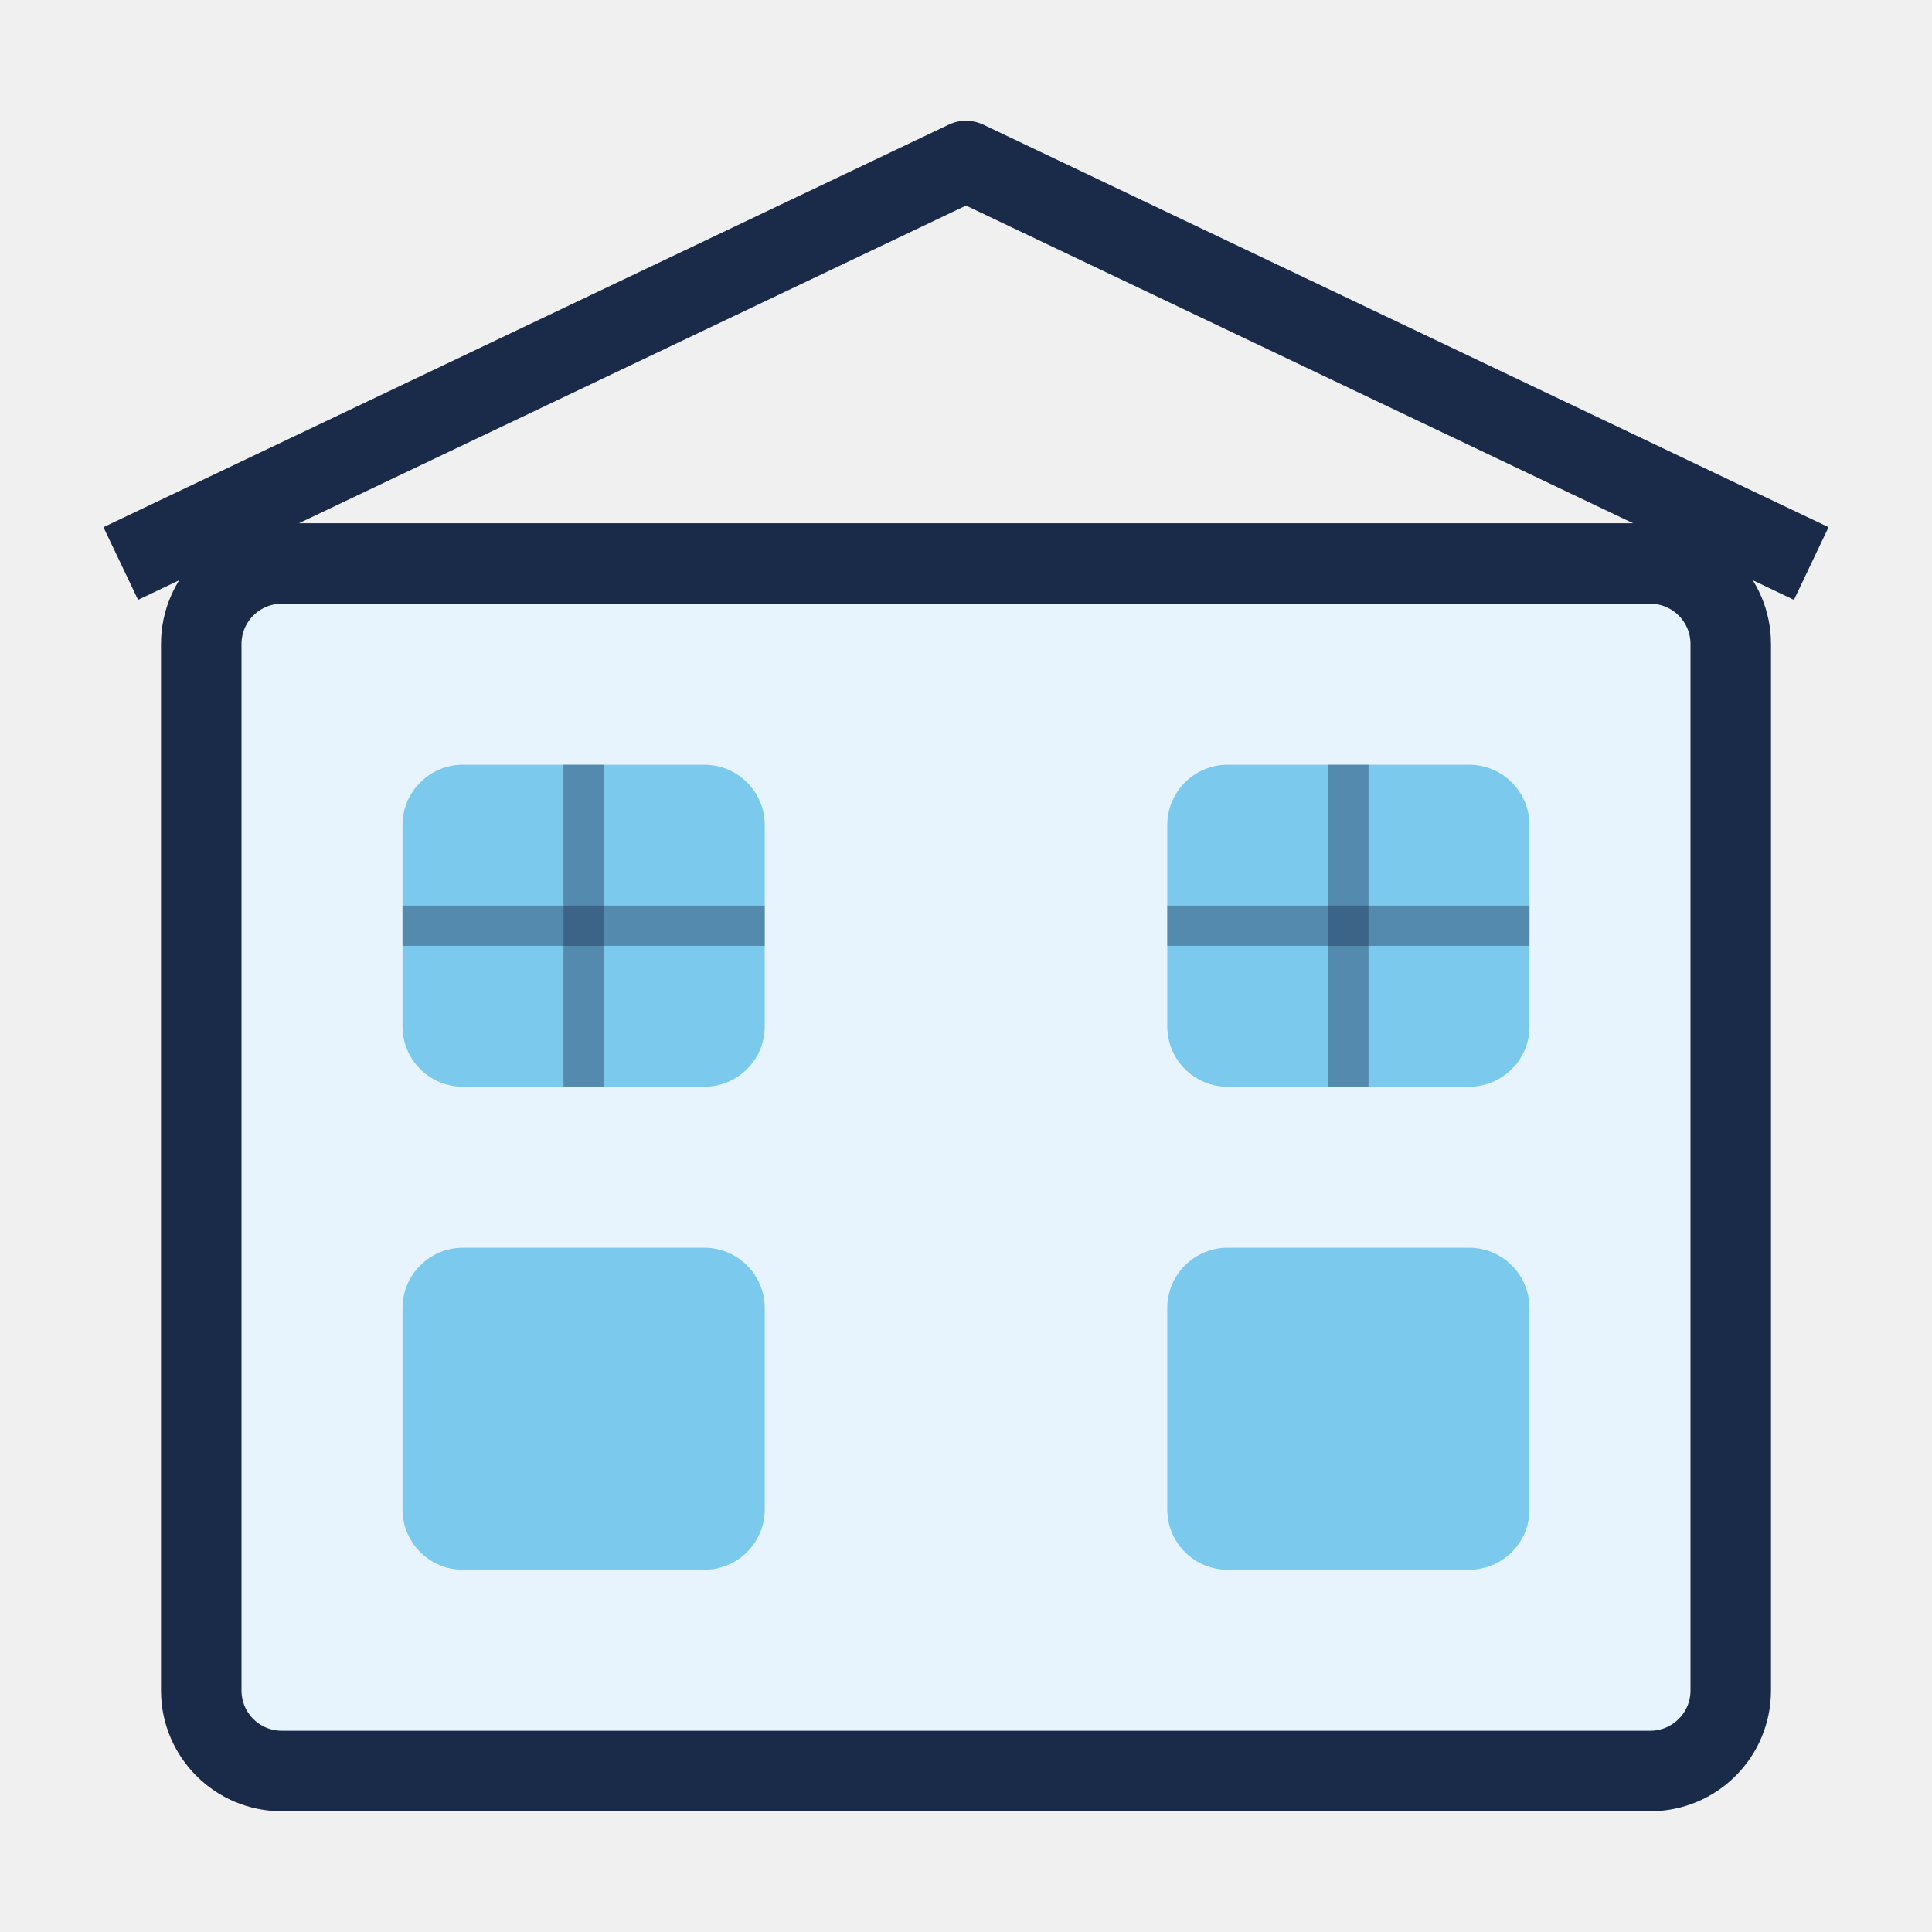
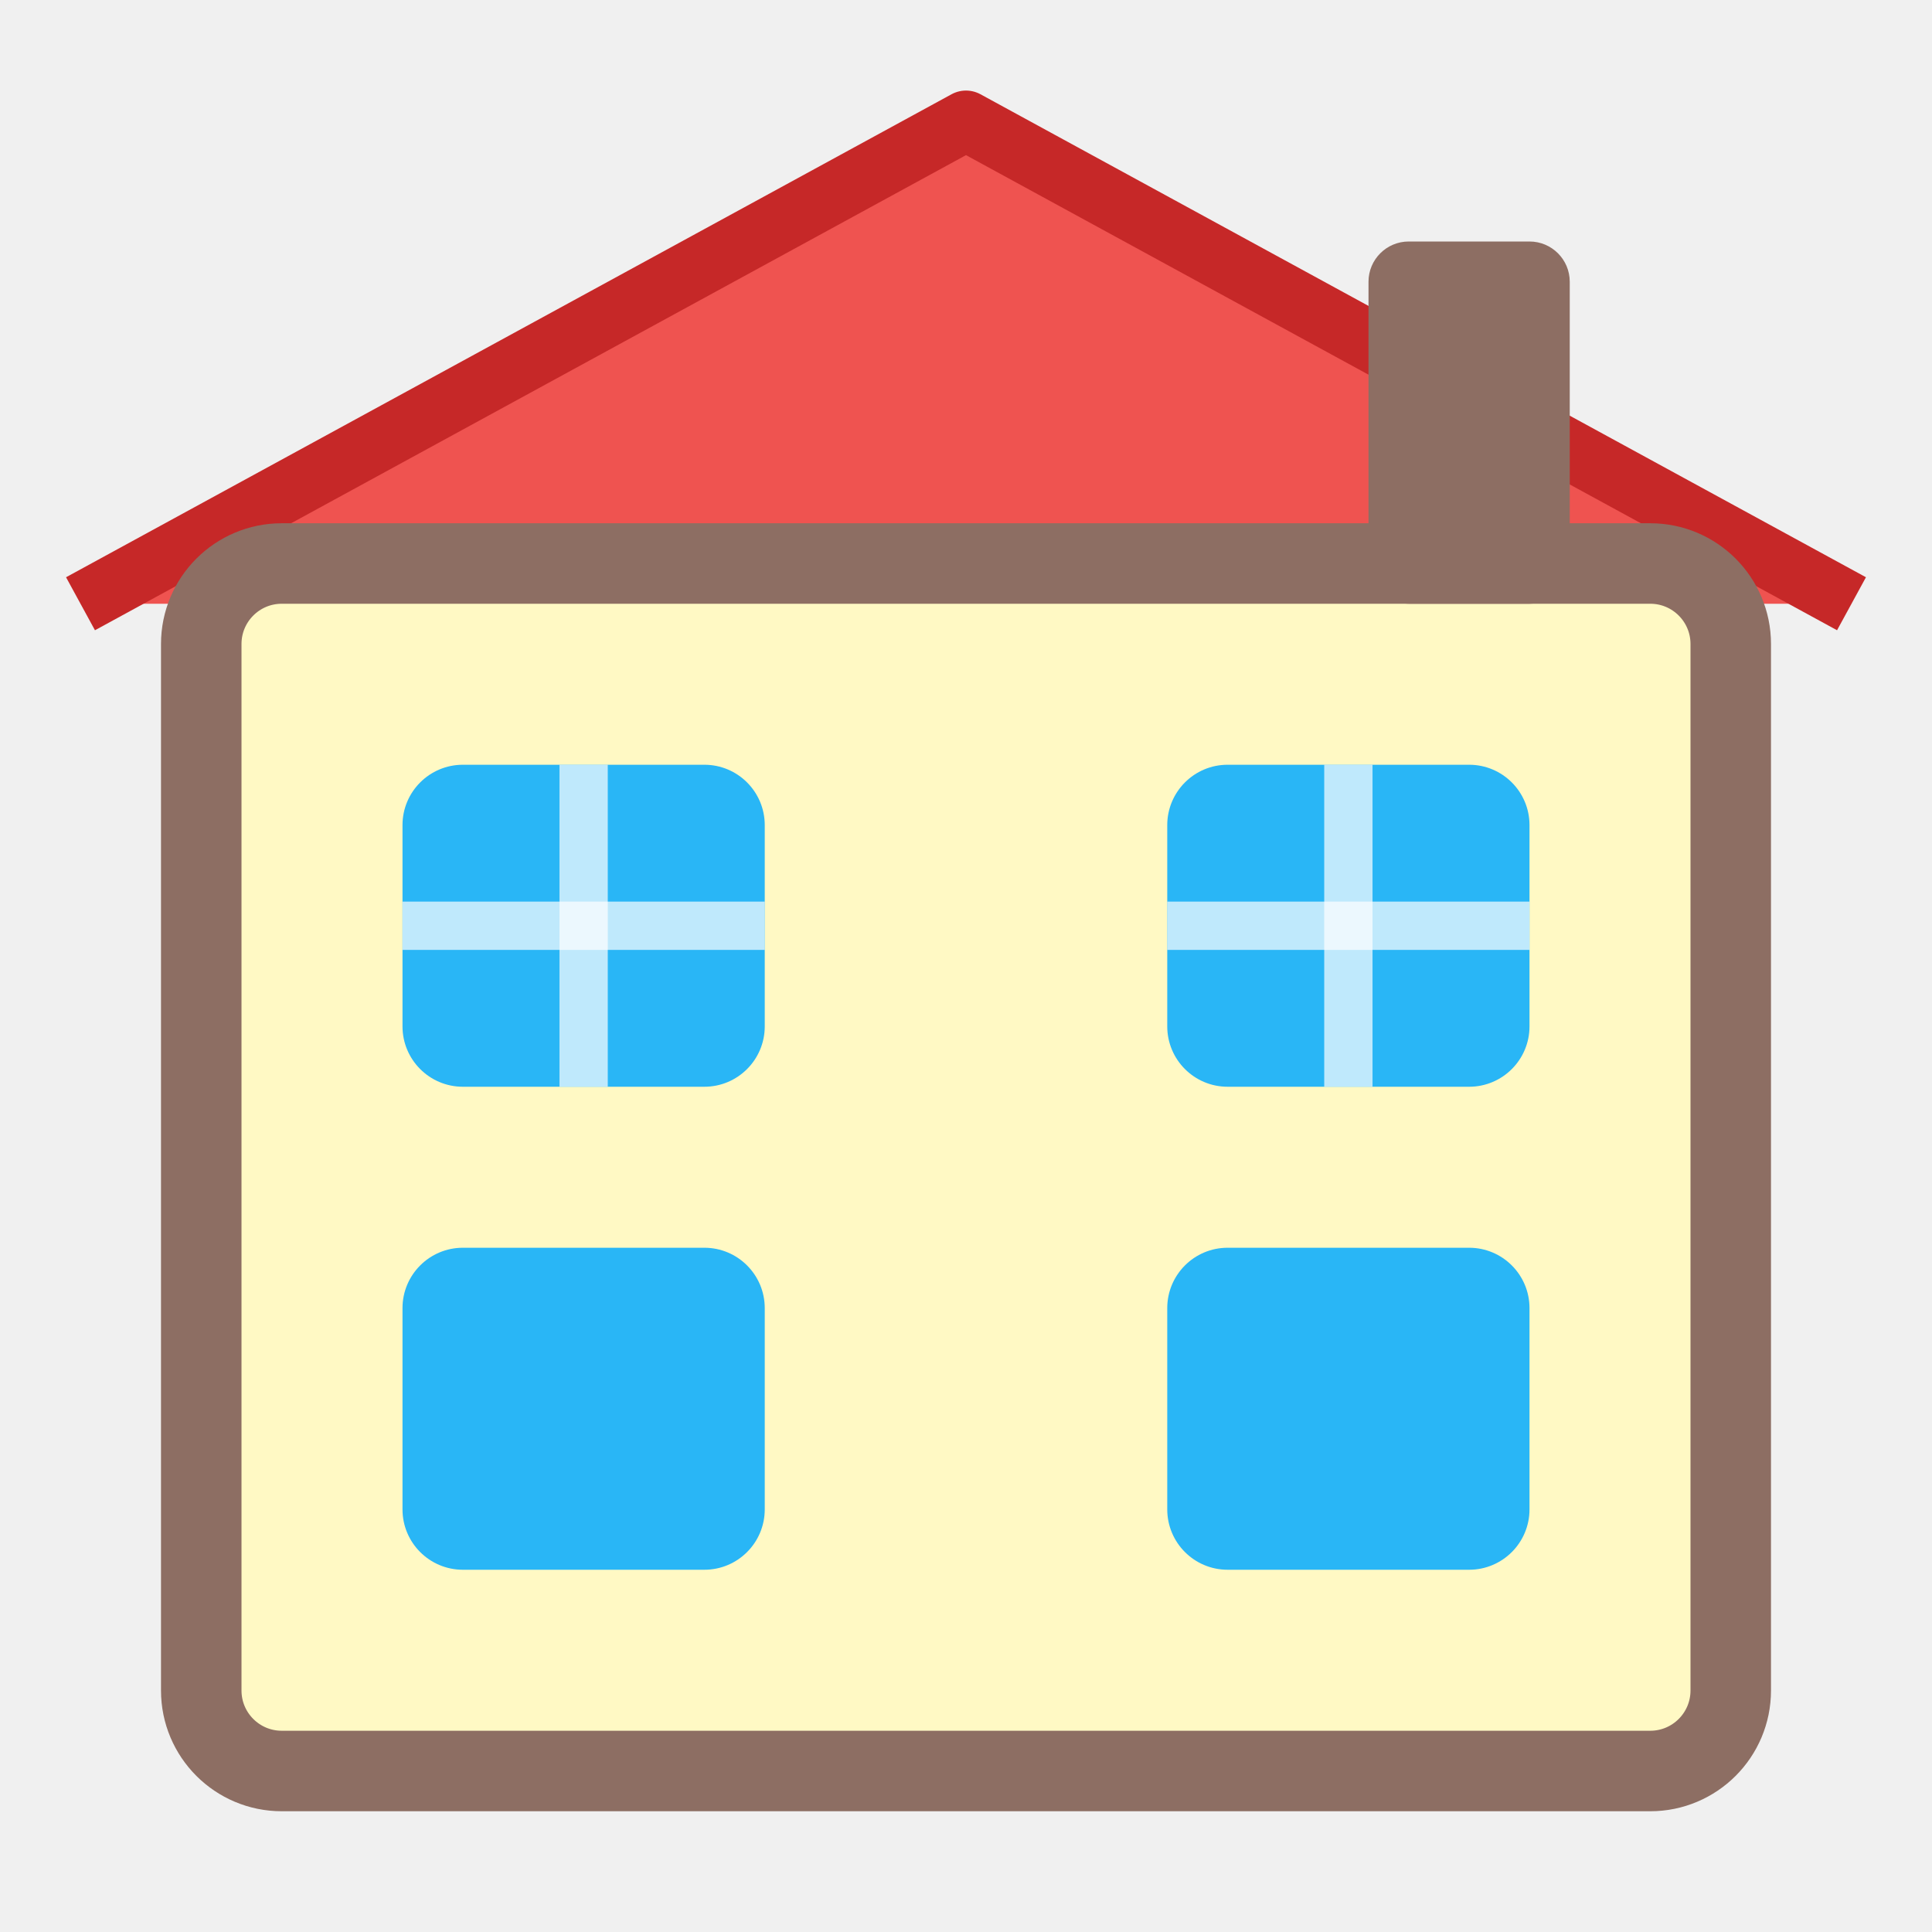
<svg xmlns="http://www.w3.org/2000/svg" viewBox="0 0 48 48" width="48" height="48">
-   <polyline points="3,14 24,4 45,14" fill="none" stroke="#1a2b4a" stroke-width="2" stroke-linejoin="round" />
-   <rect x="5" y="14" width="38" height="30" rx="2" fill="#e8f4fd" stroke="#1a2b4a" stroke-width="2" />
-   <rect x="10" y="19" width="9" height="8" rx="1.5" fill="#4db8e8" opacity="0.7" />
-   <rect x="29" y="19" width="9" height="8" rx="1.5" fill="#4db8e8" opacity="0.7" />
-   <rect x="10" y="31" width="9" height="8" rx="1.5" fill="#4db8e8" opacity="0.7" />
-   <rect x="29" y="31" width="9" height="8" rx="1.5" fill="#4db8e8" opacity="0.7" />
-   <line x1="14.5" y1="19" x2="14.5" y2="27" stroke="#1a2b4a" stroke-width="1" opacity="0.4" />
-   <line x1="10" y1="23" x2="19" y2="23" stroke="#1a2b4a" stroke-width="1" opacity="0.4" />
-   <line x1="33.5" y1="19" x2="33.5" y2="27" stroke="#1a2b4a" stroke-width="1" opacity="0.4" />
-   <line x1="29" y1="23" x2="38" y2="23" stroke="#1a2b4a" stroke-width="1" opacity="0.4" />
+   <polygon points="2,15 24,3 46,15" fill="#EF5350" />
+   <polyline points="2,15 24,3 46,15" fill="none" stroke="#C62828" stroke-width="1.5" stroke-linejoin="round" />
+   <rect x="5" y="14" width="38" height="30" rx="2" fill="#FFF9C4" stroke="#8D6E63" stroke-width="2" />
+   <rect x="10" y="19" width="9" height="8" rx="1.5" fill="#29B6F6" />
+   <rect x="29" y="19" width="9" height="8" rx="1.5" fill="#29B6F6" />
+   <rect x="10" y="31" width="9" height="8" rx="1.5" fill="#29B6F6" />
+   <rect x="29" y="31" width="9" height="8" rx="1.5" fill="#29B6F6" />
+   <line x1="14.5" y1="19" x2="14.5" y2="27" stroke="white" stroke-width="1.2" opacity="0.7" />
+   <line x1="10" y1="23" x2="19" y2="23" stroke="white" stroke-width="1.2" opacity="0.7" />
+   <line x1="33.5" y1="19" x2="33.5" y2="27" stroke="white" stroke-width="1.2" opacity="0.7" />
+   <line x1="29" y1="23" x2="38" y2="23" stroke="white" stroke-width="1.2" opacity="0.7" />
+   <rect x="34" y="6" width="5" height="9" rx="1" fill="#8D6E63" />
</svg>
